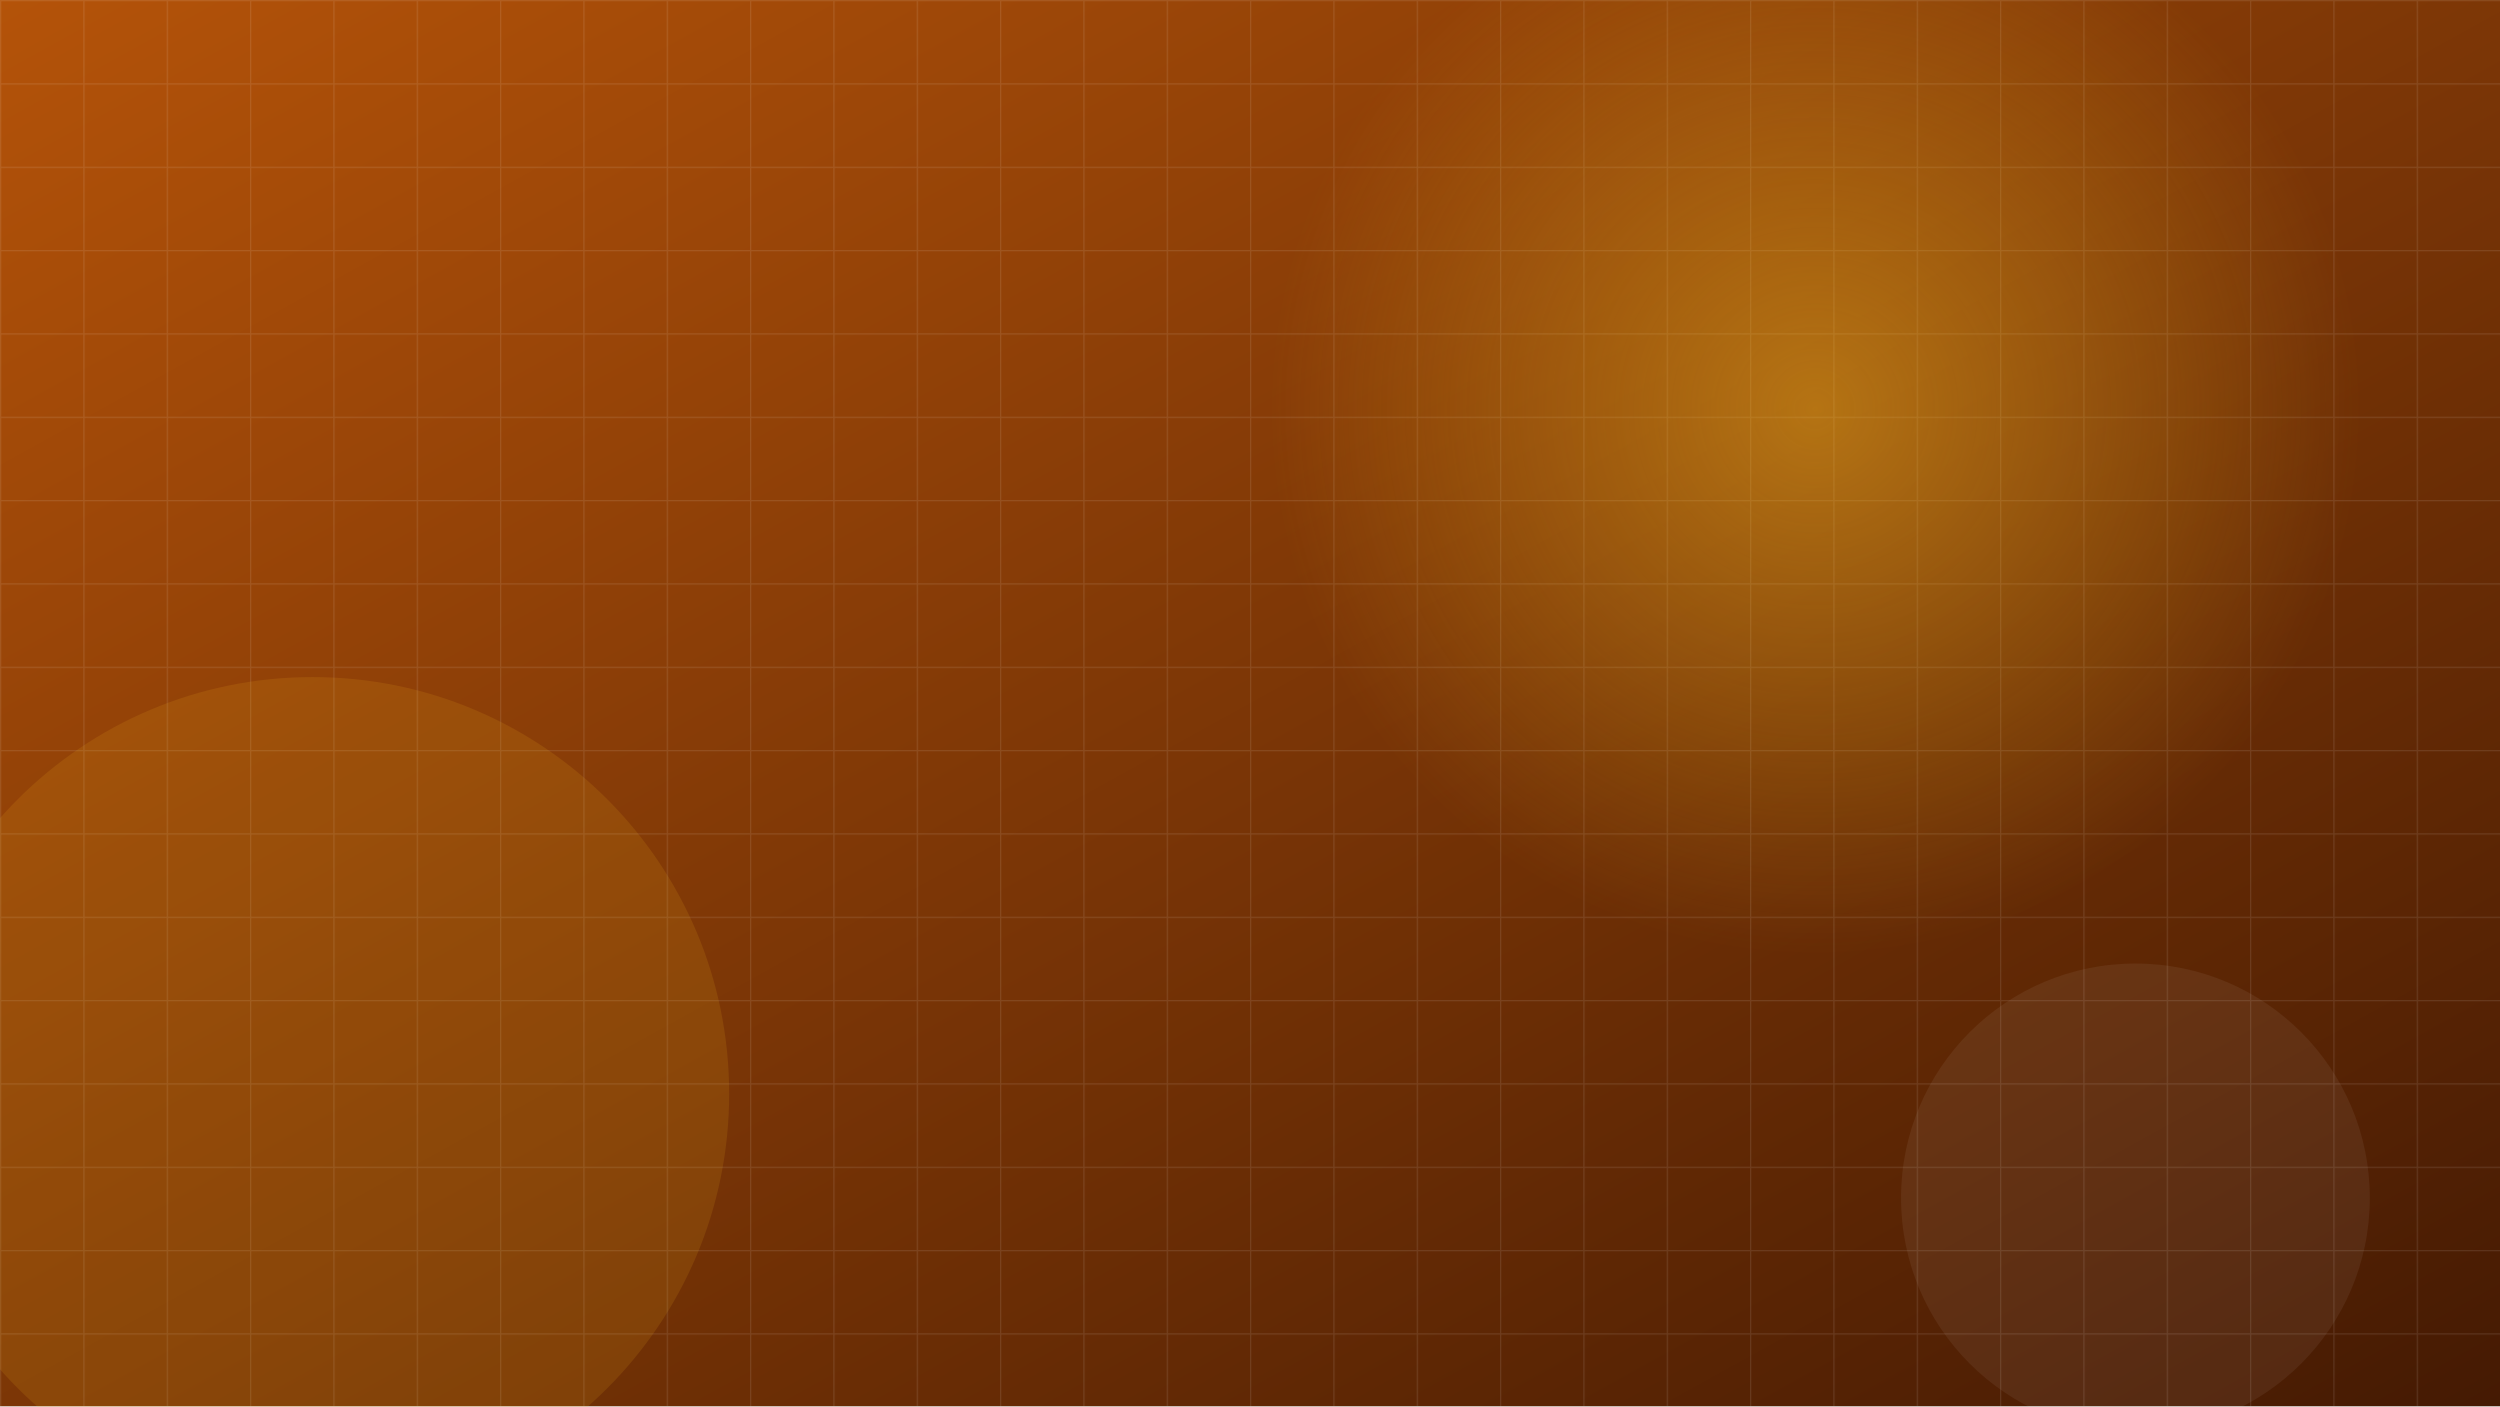
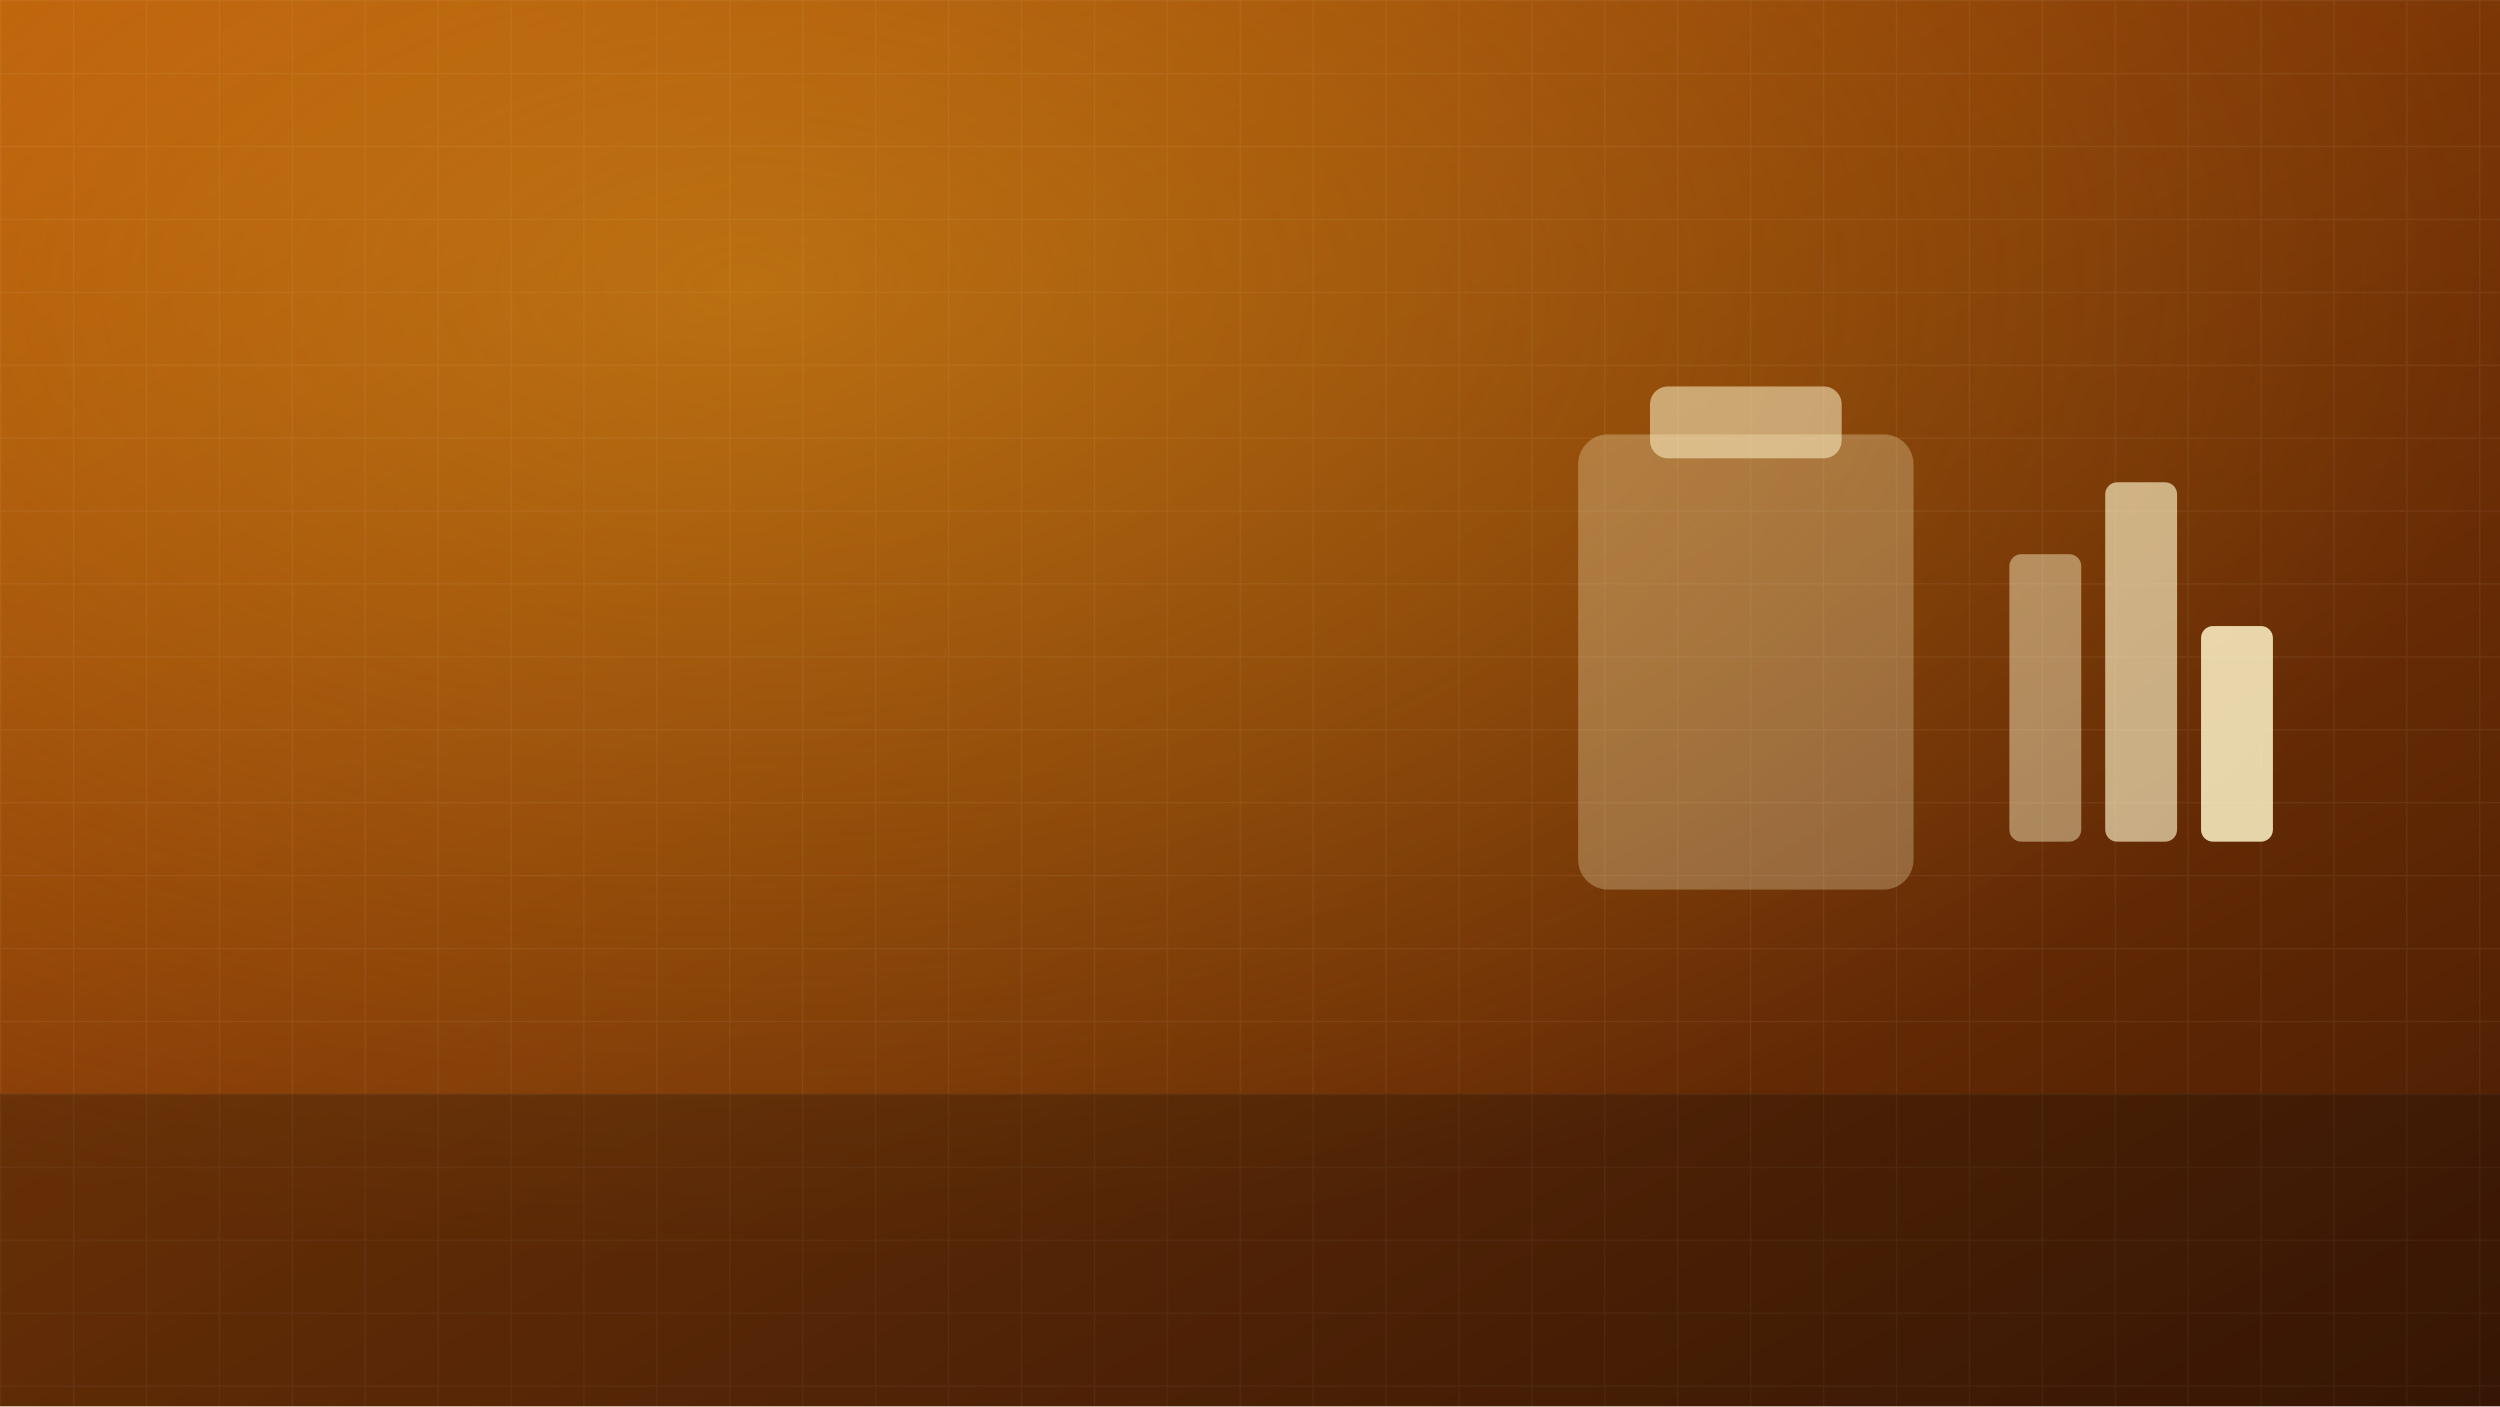
<svg xmlns="http://www.w3.org/2000/svg" width="960" height="540" viewBox="0 0 960 540" role="img" aria-label="RFP analysis and vendor comparison">
  <defs>
-     <linearGradient id="bg" x1="0" y1="0" x2="1" y2="1">
+     <linearGradient id="bg-rfp-procurement" x1="0" y1="0" x2="1" y2="1">
      <stop offset="0%" stop-color="#b45309" />
      <stop offset="100%" stop-color="#451a03" />
    </linearGradient>
-     <radialGradient id="orb" cx="50%" cy="50%" r="50%">
-       <stop offset="0%" stop-color="#fbbf24" stop-opacity="0.45" />
+     <radialGradient id="orb-rfp-procurement" cx="30%" cy="20%" r="70%">
+       <stop offset="0%" stop-color="#fbbf24" stop-opacity="0.35" />
      <stop offset="100%" stop-color="#fbbf24" stop-opacity="0" />
    </radialGradient>
-     <pattern id="grid" width="32" height="32" patternUnits="userSpaceOnUse">
-       <path d="M 32 0 L 0 0 0 32" fill="none" stroke="#ffffff" stroke-opacity="0.1" stroke-width="1" />
+     <pattern id="grid-rfp-procurement" width="28" height="28" patternUnits="userSpaceOnUse">
+       <path d="M 28 0 L 0 0 0 28" fill="none" stroke="#ffffff" stroke-opacity="0.06" stroke-width="1" />
    </pattern>
  </defs>
-   <rect width="960" height="540" fill="url(#bg)" />
-   <rect width="960" height="540" fill="url(#grid)" />
-   <circle cx="697" cy="157" r="210" fill="url(#orb)" />
-   <circle cx="120" cy="420" r="160" fill="#fbbf24" fill-opacity="0.12" />
-   <circle cx="820" cy="460" r="90" fill="#fafafa" fill-opacity="0.06" />
+   <rect width="960" height="540" fill="url(#bg-rfp-procurement)" />
+   <rect width="960" height="540" fill="url(#grid-rfp-procurement)" />
+   <rect width="960" height="540" fill="url(#orb-rfp-procurement)" />
+   <g transform="translate(560 130) scale(1.15)" fill="#fef3c7" color="#fef3c7">
+     <rect x="40" y="32" width="112" height="152" rx="10" fill="currentColor" opacity="0.28" />
+     <rect x="64" y="16" width="64" height="24" rx="6" fill="currentColor" opacity="0.55" />
+     <rect x="184" y="72" width="24" height="96" rx="4" fill="currentColor" opacity="0.45" />
+     <rect x="216" y="48" width="24" height="120" rx="4" fill="currentColor" opacity="0.65" />
+     <rect x="248" y="96" width="24" height="72" rx="4" fill="currentColor" opacity="0.85" />
+   </g>
+   <rect x="0" y="420" width="960" height="120" fill="#09090b" fill-opacity="0.25" />
</svg>
